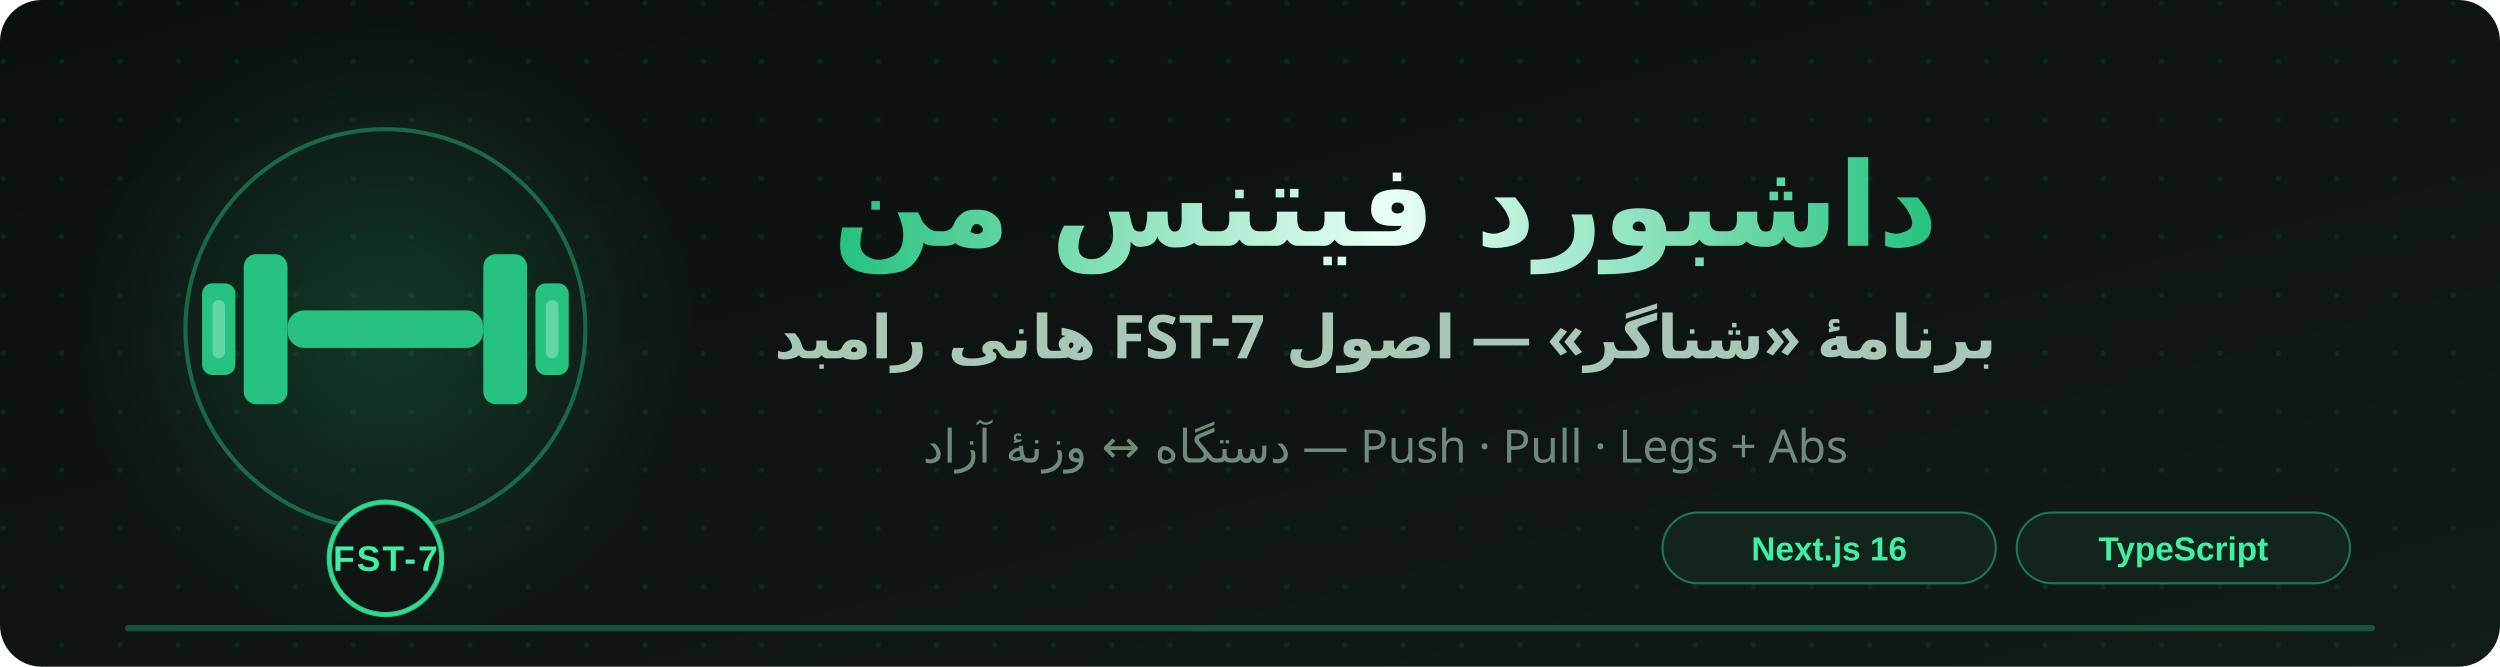
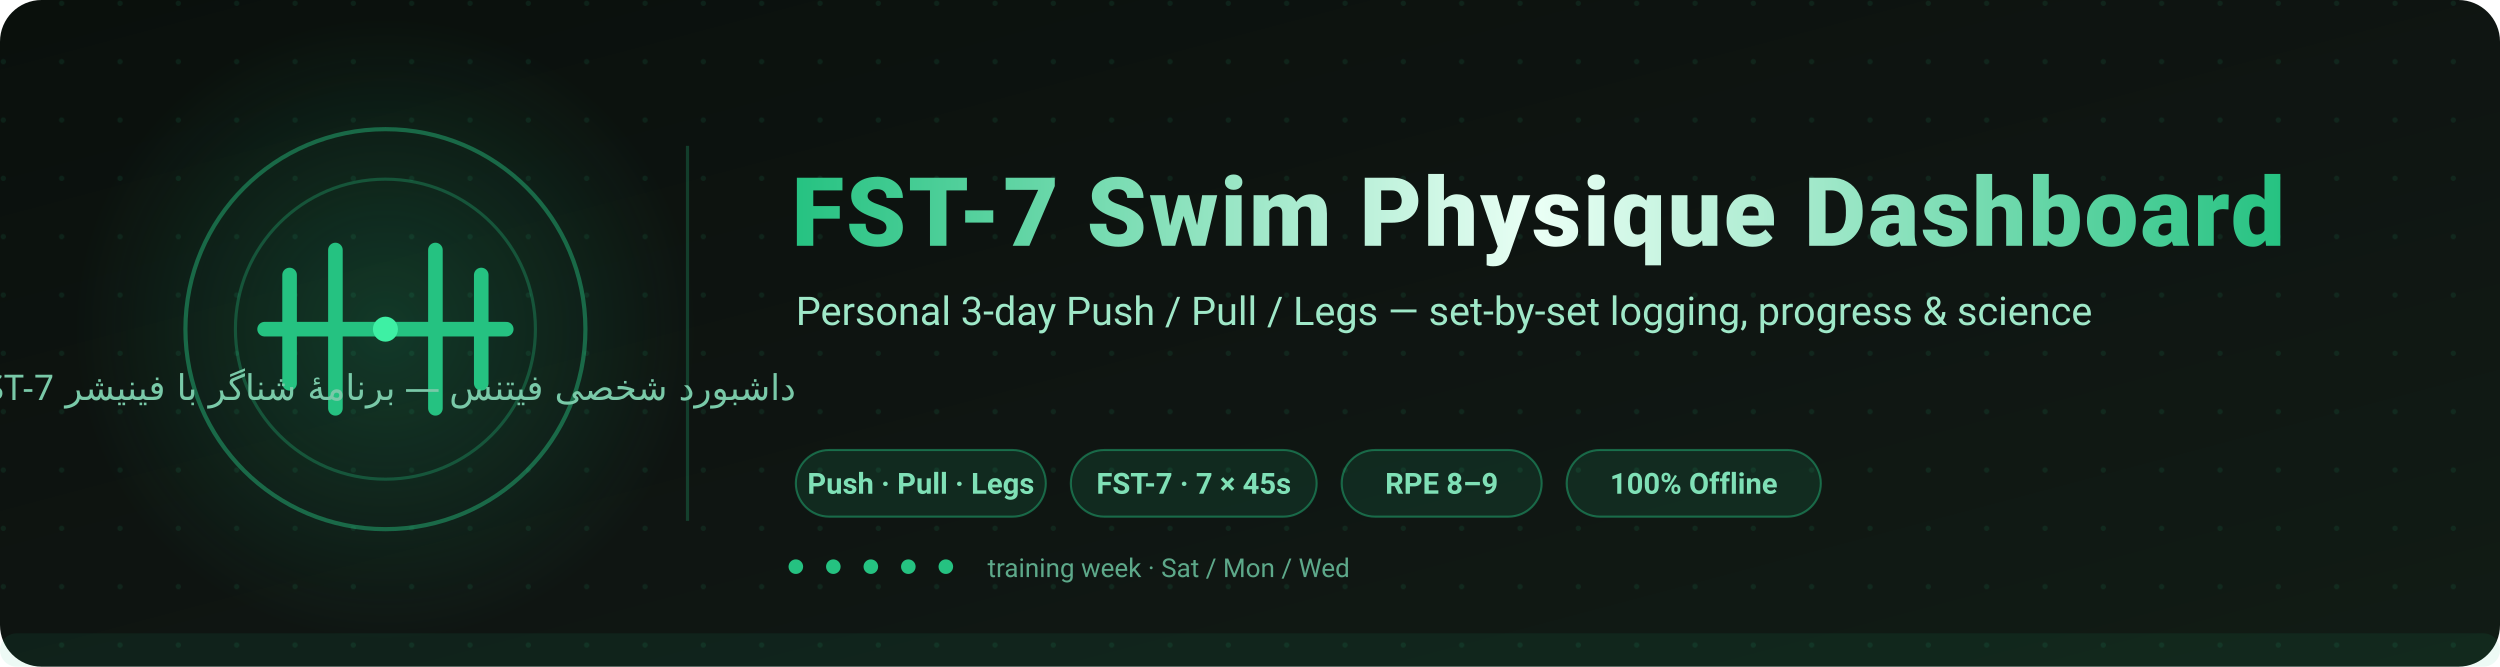
- <svg xmlns="http://www.w3.org/2000/svg" width="1200" height="320" viewBox="0 0 1200 320" role="img" aria-label="داشبورد فیتنس من — برنامه شناگر FST-7">
+ <svg xmlns="http://www.w3.org/2000/svg" width="1200" height="320" viewBox="0 0 1200 320" role="img" aria-label="FST-7 Swim Physique Dashboard — personal PPL training">
  <defs>
    <linearGradient id="bg" x1="0" y1="0" x2="1" y2="1">
      <stop offset="0" stop-color="#0a100c" />
      <stop offset=".55" stop-color="#0f1512" />
      <stop offset="1" stop-color="#111c15" />
    </linearGradient>
    <linearGradient id="sweep" x1="0" y1="0" x2="1" y2="0">
      <stop offset="0" stop-color="#25c281" stop-opacity="0" />
-       <stop offset=".5" stop-color="#3ef0a4" stop-opacity=".16" />
+       <stop offset=".5" stop-color="#3ef0a4" stop-opacity=".14" />
      <stop offset="1" stop-color="#25c281" stop-opacity="0" />
    </linearGradient>
-     <linearGradient id="shine" x1="0" y1="0" x2="1" y2="0">
+     <linearGradient id="title" x1="0" y1="0" x2="1" y2="0">
      <stop offset="0" stop-color="#25c281" />
      <stop offset=".5" stop-color="#eafff5" />
      <stop offset="1" stop-color="#25c281" />
    </linearGradient>
    <pattern id="dots" width="28" height="28" patternUnits="userSpaceOnUse">
      <circle cx="1.6" cy="1.6" r="1.3" fill="#25c281" opacity=".10" />
    </pattern>
    <radialGradient id="glow" cx=".5" cy=".5" r=".5">
      <stop offset="0" stop-color="#25c281" stop-opacity=".22" />
      <stop offset="1" stop-color="#25c281" stop-opacity="0" />
    </radialGradient>
  </defs>
  <rect width="1200" height="320" rx="20" fill="url(#bg)" />
  <rect width="1200" height="320" rx="20" fill="url(#dots)" />
  <circle cx="185" cy="158" r="150" fill="url(#glow)" />
  <rect x="-320" y="0" width="320" height="320" fill="url(#sweep)">
    <animate attributeName="x" values="-320;1200" dur="5.5s" repeatCount="indefinite" />
  </rect>
  <circle cx="185" cy="158" r="96" fill="none" stroke="#25c281" stroke-width="2" opacity=".45">
    <animate attributeName="r" values="88;120;88" dur="3.2s" repeatCount="indefinite" />
    <animate attributeName="opacity" values=".45;.08;.45" dur="3.2s" repeatCount="indefinite" />
  </circle>
-   <g transform="translate(185,158)">
-     <g>
-       <animateTransform attributeName="transform" type="scale" values="1;1.05;1" dur="3.2s" repeatCount="indefinite" />
-       <g fill="#25c281">
-         <rect x="-88" y="-22" width="16" height="44" rx="5" />
-         <rect x="-68" y="-36" width="21" height="72" rx="6" />
-         <rect x="47" y="-36" width="21" height="72" rx="6" />
-         <rect x="72" y="-22" width="16" height="44" rx="5" />
-         <rect x="-47" y="-9" width="94" height="18" rx="8" />
-       </g>
-       <g fill="#eafff5" opacity=".9">
-         <rect x="-83" y="-14" width="6" height="28" rx="3" opacity=".35" />
-         <rect x="77" y="-14" width="6" height="28" rx="3" opacity=".35" />
-       </g>
-     </g>
+   <circle cx="185" cy="158" r="72" fill="none" stroke="#25c281" stroke-width="1.5" opacity=".3">
+     <animate attributeName="r" values="72;100;72" dur="3.2s" begin="0.9s" repeatCount="indefinite" />
+     <animate attributeName="opacity" values=".3;.05;.3" dur="3.2s" begin="0.9s" repeatCount="indefinite" />
+   </circle>
+   <g transform="translate(185,158)" stroke="#25c281" stroke-width="7" stroke-linecap="round">
+     <line x1="-58" y1="0" x2="58" y2="0" />
+     <line x1="-46" y1="-26" x2="-46" y2="26" />
+     <line x1="-24" y1="-38" x2="-24" y2="38" />
+     <line x1="24" y1="-38" x2="24" y2="38" />
+     <line x1="46" y1="-26" x2="46" y2="26" />
  </g>
-   <g transform="translate(185,268)">
-     <circle r="27" fill="#0f1512" stroke="#25c281" stroke-width="2.5" />
-     <text x="0" y="6" text-anchor="middle" font-family="Arial, 'Segoe UI', sans-serif" font-size="17" font-weight="800" fill="#3ef0a4" letter-spacing="1">FST-7</text>
-     <circle r="27" fill="none" stroke="#3ef0a4" stroke-width="1.5" opacity=".5">
-       <animate attributeName="r" values="27;38" dur="2.2s" repeatCount="indefinite" />
-       <animate attributeName="opacity" values=".5;0" dur="2.2s" repeatCount="indefinite" />
+   <circle cx="185" cy="158" r="6" fill="#3ef0a4">
+     <animate attributeName="fill" values="#25c281;#eafff5;#25c281" dur="2.4s" repeatCount="indefinite" />
+   </circle>
+   <line x1="330" y1="70" x2="330" y2="250" stroke="#25c281" stroke-opacity=".25" stroke-width="1.5" />
+   <text x="380" y="118" font-family="'Segoe UI',Roboto,Helvetica,Arial,sans-serif" font-size="46" font-weight="800" fill="url(#title)" letter-spacing="1">FST-7 Swim Physique Dashboard</text>
+   <text x="382" y="156" font-family="'Segoe UI',Roboto,Helvetica,Arial,sans-serif" font-size="19" fill="#9fe8c8">Personal 3-day Push / Pull / Legs — set-by-set logging, progress &amp; science</text>
+   <text x="382" y="192" font-family="Vazirmatn,'Segoe UI',Tahoma,sans-serif" font-size="17" fill="#79c9a8" direction="rtl">داشبورد شخصی فیتنس — برنامهٔ شناگر با فینیشر FST-7</text>
+   <g font-family="'Segoe UI',Roboto,Helvetica,Arial,sans-serif" font-size="14" font-weight="600">
+     <rect x="382" y="216" width="120" height="32" rx="16" fill="#25c281" fill-opacity=".12" stroke="#25c281" stroke-opacity=".45" />
+     <text x="442" y="237" text-anchor="middle" fill="#7fe0b6">Push · Pull · Legs</text>
+     <rect x="514" y="216" width="118" height="32" rx="16" fill="#25c281" fill-opacity=".12" stroke="#25c281" stroke-opacity=".45" />
+     <text x="573" y="237" text-anchor="middle" fill="#7fe0b6">FST-7 · 7 × 45s</text>
+     <rect x="644" y="216" width="96" height="32" rx="16" fill="#25c281" fill-opacity=".12" stroke="#25c281" stroke-opacity=".45" />
+     <text x="692" y="237" text-anchor="middle" fill="#7fe0b6">RPE 8–9</text>
+     <rect x="752" y="216" width="122" height="32" rx="16" fill="#25c281" fill-opacity=".12" stroke="#25c281" stroke-opacity=".45" />
+     <text x="813" y="237" text-anchor="middle" fill="#7fe0b6">100% Offline</text>
+   </g>
+   <g fill="#25c281">
+     <circle cx="382" cy="272" r="3.5">
+       <animate attributeName="opacity" values="1;.15;1" dur="1.8s" begin="0s" repeatCount="indefinite" />
    </circle>
+     <circle cx="400" cy="272" r="3.5">
+       <animate attributeName="opacity" values="1;.15;1" dur="1.8s" begin=".25s" repeatCount="indefinite" />
+     </circle>
+     <circle cx="418" cy="272" r="3.5">
+       <animate attributeName="opacity" values="1;.15;1" dur="1.8s" begin=".5s" repeatCount="indefinite" />
+     </circle>
+     <circle cx="436" cy="272" r="3.5">
+       <animate attributeName="opacity" values="1;.15;1" dur="1.8s" begin=".75s" repeatCount="indefinite" />
+     </circle>
+     <circle cx="454" cy="272" r="3.5">
+       <animate attributeName="opacity" values="1;.15;1" dur="1.8s" begin="1s" repeatCount="indefinite" />
+     </circle>
+     <text x="474" y="277" font-family="'Segoe UI',Roboto,sans-serif" font-size="12.5" fill="#5da98a">training week · Sat / Mon / Wed</text>
  </g>
-   <g direction="rtl" unicode-bidi="embed">
-     <text x="665" y="118" text-anchor="middle" font-family="Vazirmatn, 'Segoe UI', Tahoma, sans-serif" font-size="56" font-weight="800" fill="url(#shine)">داشبورد فیتنس من</text>
-     <text x="665" y="172" text-anchor="middle" font-family="Vazirmatn, 'Segoe UI', Tahoma, sans-serif" font-size="29" font-weight="600" fill="#a9c7b6">برنامهٔ «شناگر» — اصول FST-7 هانی رامبد</text>
-     <text x="665" y="222" text-anchor="middle" font-family="Vazirmatn, 'Segoe UI', Tahoma, sans-serif" font-size="22" fill="#6f8a7b">Push · Pull · Legs + Abs — دستگاه ↔ وزنهٔ آزاد</text>
-   </g>
-   <g font-family="Arial, 'Segoe UI', sans-serif" font-size="16" font-weight="700">
-     <g transform="translate(1128,264)">
-       <rect x="-330" y="-18" width="160" height="34" rx="17" fill="#12241b" stroke="#25c281" stroke-opacity=".55" />
-       <text x="-250" y="5" text-anchor="middle" fill="#3ef0a4">Next.js 16</text>
-       <rect x="-160" y="-18" width="160" height="34" rx="17" fill="#12241b" stroke="#25c281" stroke-opacity=".55">
-         <animate attributeName="stroke-opacity" values=".55;1;.55" dur="2.6s" repeatCount="indefinite" />
-       </rect>
-       <text x="-80" y="5" text-anchor="middle" fill="#3ef0a4">TypeScript</text>
-     </g>
-   </g>
-   <rect x="60" y="300" width="1080" height="3" rx="1.5" fill="#25c281" opacity=".35">
-     <animate attributeName="opacity" values=".35;.8;.35" dur="3.2s" repeatCount="indefinite" />
-   </rect>
+   <rect x="0" y="304" width="1200" height="16" rx="8" fill="#25c281" fill-opacity=".08" />
</svg>
